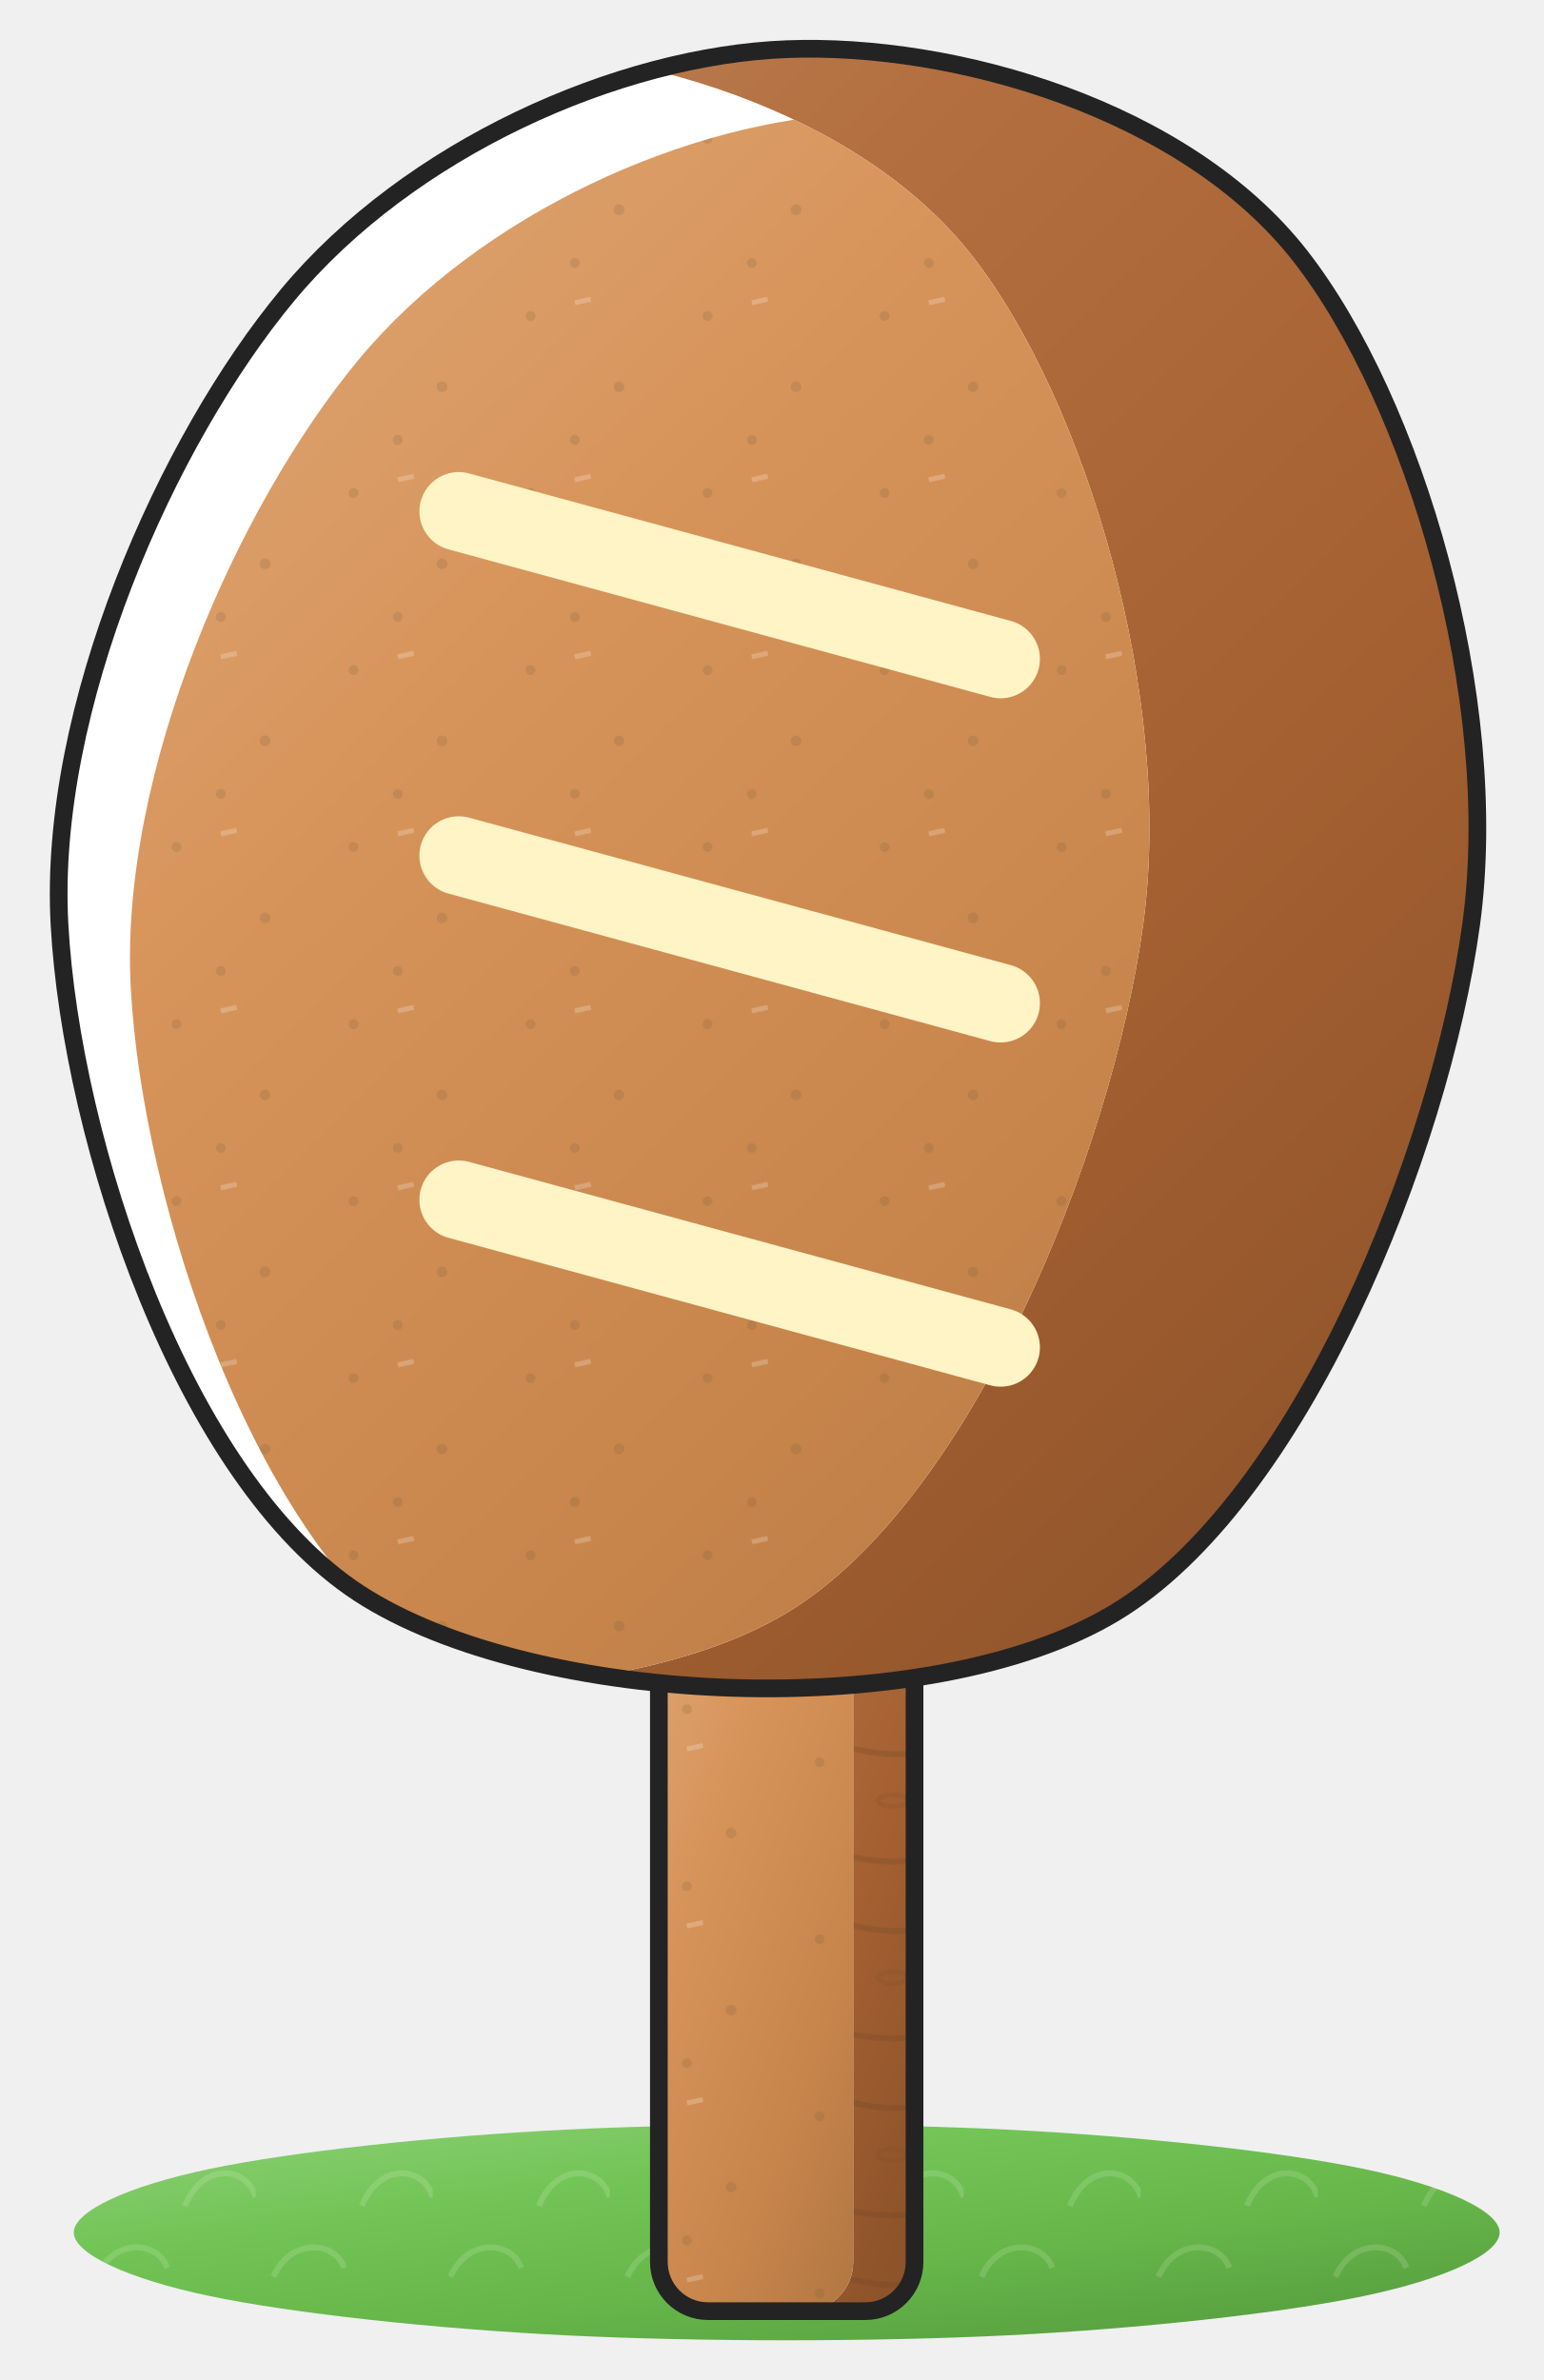
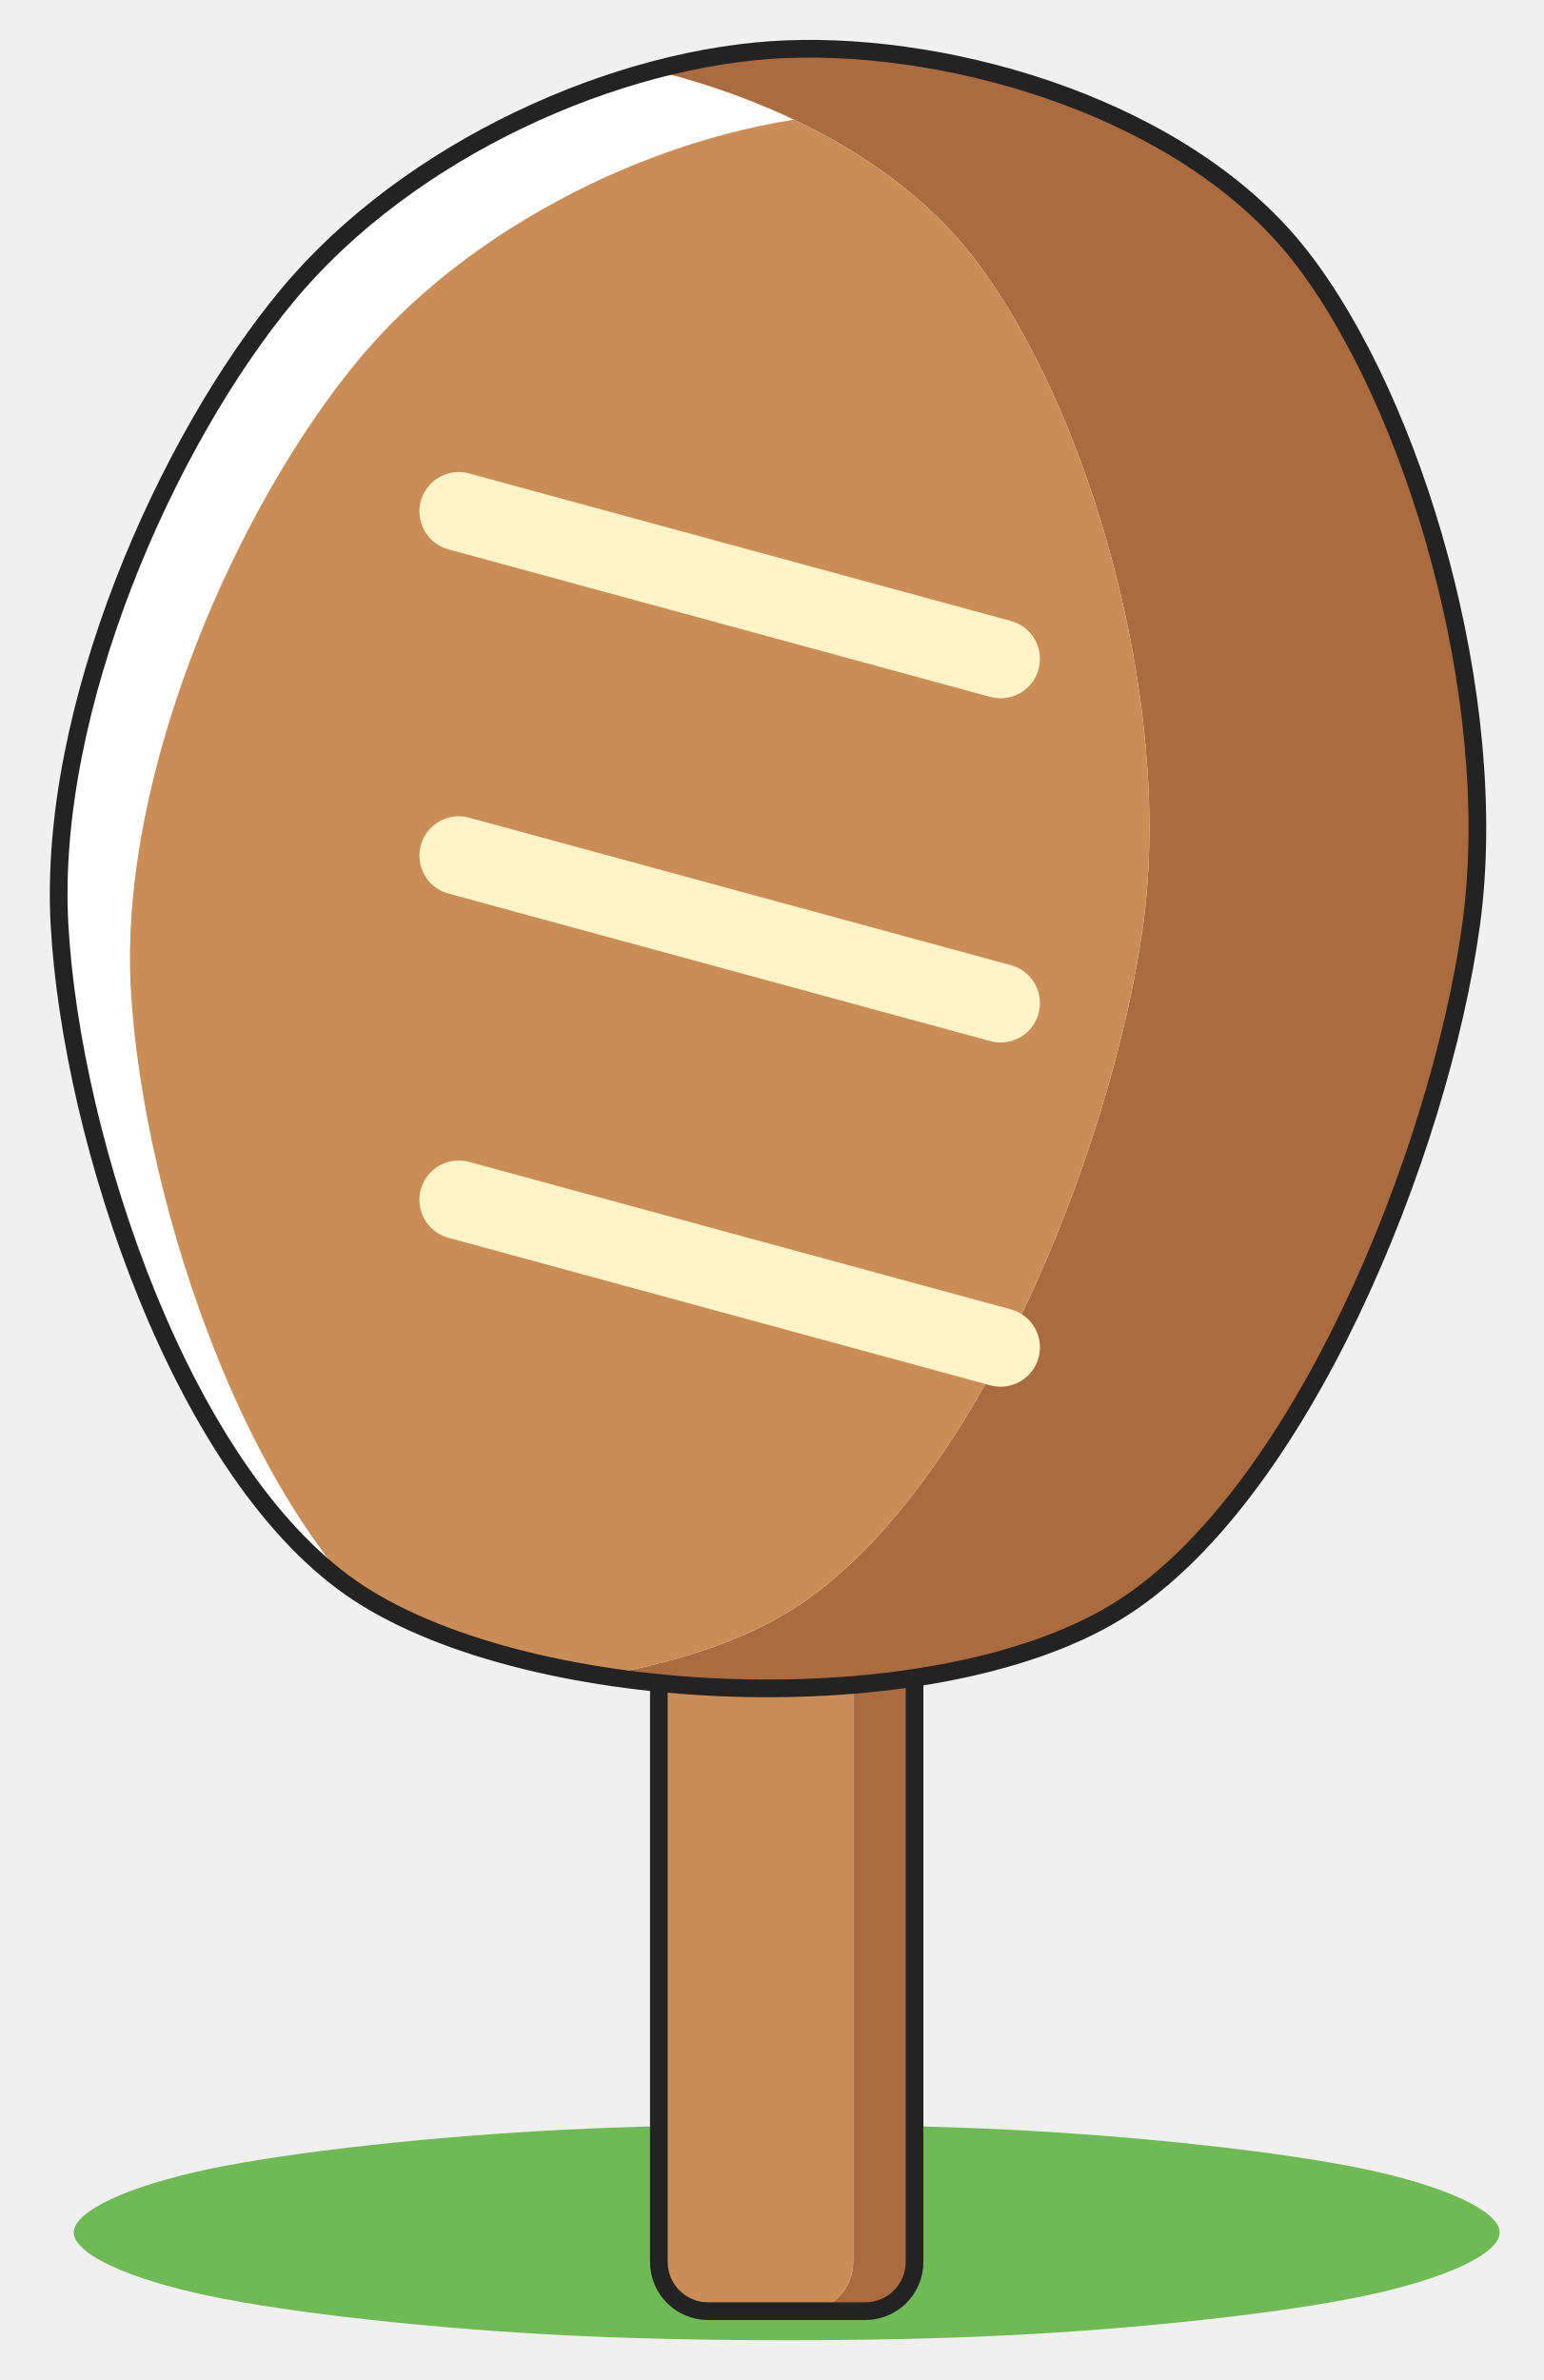
<svg xmlns="http://www.w3.org/2000/svg" width="157" height="242" viewBox="-80 -227 157 242" data-detail="1">
  <defs>
    <clipPath id="clip-5-5658" clipPathUnits="userSpaceOnUse">
      <path d="M -43.5 68 C -61.381 56.334 -72.741 21.997 -73.95 0 C -75.159 -21.997 -63.078 -49.163 -50.75 -64 C -38.422 -78.837 -17.157 -88.334 0 -89 C 17.157 -89.666 40.6 -82.833 52.2 -68 C 63.8 -53.167 72.742 -22.996 69.6 0 C 66.458 22.996 52.196 58.67 33.35 70 C 14.504 81.33 -25.619 79.666 -43.5 68 Z" transform="matrix(1 0 0 1 0 -133)" />
    </clipPath>
    <clipPath id="clip-5-5659" clipPathUnits="userSpaceOnUse">
      <path d="M -43.5 68 C -61.381 56.334 -72.741 21.997 -73.95 0 C -75.159 -21.997 -63.078 -49.163 -50.75 -64 C -38.422 -78.837 -17.157 -88.334 0 -89 C 17.157 -89.666 40.6 -82.833 52.2 -68 C 63.8 -53.167 72.742 -22.996 69.6 0 C 66.458 22.996 52.196 58.67 33.35 70 C 14.504 81.33 -25.619 79.666 -43.5 68 Z" transform="matrix(1 0 0 1 -33.35 -133)" />
    </clipPath>
    <clipPath id="clip-5-5663" clipPathUnits="userSpaceOnUse">
      <path d="M -13 -37 A 5 5 0 0 1 -8 -42 L 8 -42 A 5 5 0 0 1 13 -37 L 13 37 A 5 5 0 0 1 8 42 L -8 42 A 5 5 0 0 1 -13 37 L -13 -37 Z" transform="matrix(1 0 0 1 0 -34)" />
    </clipPath>
    <clipPath id="clip-5-5664" clipPathUnits="userSpaceOnUse">
      <path d="M -13 -37 A 5 5 0 0 1 -8 -42 L 8 -42 A 5 5 0 0 1 13 -37 L 13 37 A 5 5 0 0 1 8 42 L -8 42 A 5 5 0 0 1 -13 37 L -13 -37 Z" transform="matrix(1 0 0 1 -6.24 -34)" />
    </clipPath>
-     <linearGradient id="light-a6700e3b" x1="0%" y1="0%" x2="85%" y2="100%">
-       <stop offset="0%" stop-color="#8ed077" />
-       <stop offset="32%" stop-color="#74c558" />
-       <stop offset="68%" stop-color="#65b549" />
-       <stop offset="100%" stop-color="#579d3f" />
-     </linearGradient>
-     <pattern id="surface-leaf" patternUnits="userSpaceOnUse" width="18" height="18">
-       <path d="M1.8 4.5 C3.6 0.45 8.1 0.9 9 3.6 M10.8 15.3 C12.6 10.8 17.1 11.25 18 14.4" fill="none" stroke="#f6ffe4" stroke-width="0.6" opacity=".15" />
-     </pattern>
-     <linearGradient id="light-23d63a10" x1="0%" y1="0%" x2="85%" y2="100%">
-       <stop offset="0%" stop-color="#c18a63" />
-       <stop offset="32%" stop-color="#b36f3f" />
-       <stop offset="68%" stop-color="#a46031" />
-       <stop offset="100%" stop-color="#8e532a" />
-     </linearGradient>
-     <pattern id="surface-wood" patternUnits="userSpaceOnUse" width="18" height="18">
-       <path d="M0 2.7 C4.5 0.45 9 5.85 18 1.8 M-4.5 13.5 C3.6 10.8 8.1 17.1 18 12.6" fill="none" stroke="#613e26" stroke-width="0.6" opacity=".21" />
-       <ellipse cx="10.8" cy="8.1" rx="1.53" ry="0.585" fill="none" stroke="#754728" stroke-width="0.5" opacity=".16" />
-     </pattern>
-     <linearGradient id="light-9b7fc382" x1="0%" y1="0%" x2="85%" y2="100%">
-       <stop offset="0%" stop-color="#dfa878" />
-       <stop offset="32%" stop-color="#d7945a" />
-       <stop offset="68%" stop-color="#c7854b" />
-       <stop offset="100%" stop-color="#ad7341" />
-     </linearGradient>
-     <pattern id="surface-bread" patternUnits="userSpaceOnUse" width="18" height="18">
-       <circle cx="2.7" cy="3.6" r="0.5" fill="#71583c" opacity=".19" />
-       <circle cx="11.7" cy="10.8" r="0.54" fill="#71583c" opacity=".19" />
-       <circle cx="7.2" cy="16.2" r="0.5" fill="#71583c" opacity=".19" />
-       <path d="M7.2 2.25 l1.62 -0.36" stroke="#ffffff" stroke-width="0.5" opacity=".22" />
-     </pattern>
  </defs>
  <g data-name="Shadow" opacity="1">
-     <path d="M 72.5 0 C 72.5 2.16 67 4.726 58.65 6.47 C 50.3 8.214 35.914 9.793 22.4 10.46 C 8.886 11.127 -8.886 11.127 -22.4 10.46 C -35.914 9.793 -50.3 8.214 -58.65 6.47 C -67 4.726 -72.5 2.16 -72.5 0 C -72.5 -2.16 -67 -4.726 -58.65 -6.47 C -50.3 -8.214 -35.914 -9.793 -22.4 -10.46 C -8.886 -11.127 8.886 -11.127 22.4 -10.46 C 35.914 -9.793 50.3 -8.214 58.65 -6.47 C 67 -4.726 72.5 -2.16 72.5 0 Z" transform="matrix(1 0 0 1 0 0)" fill="url(#light-a6700e3b)" fill-opacity="1" />
-     <path d="M 72.5 0 C 72.5 2.16 67 4.726 58.65 6.47 C 50.3 8.214 35.914 9.793 22.4 10.46 C 8.886 11.127 -8.886 11.127 -22.4 10.46 C -35.914 9.793 -50.3 8.214 -58.65 6.47 C -67 4.726 -72.5 2.16 -72.5 0 C -72.5 -2.16 -67 -4.726 -58.65 -6.47 C -50.3 -8.214 -35.914 -9.793 -22.4 -10.46 C -8.886 -11.127 8.886 -11.127 22.4 -10.46 C 35.914 -9.793 50.3 -8.214 58.65 -6.47 C 67 -4.726 72.5 -2.16 72.5 0 Z" transform="matrix(1 0 0 1 0 0)" fill="url(#surface-leaf)" fill-opacity="1" stroke="none" />
+     <path d="M 72.5 0 C 72.5 2.16 67 4.726 58.65 6.47 C 50.3 8.214 35.914 9.793 22.4 10.46 C 8.886 11.127 -8.886 11.127 -22.4 10.46 C -35.914 9.793 -50.3 8.214 -58.65 6.47 C -67 4.726 -72.5 2.16 -72.5 0 C -72.5 -2.16 -67 -4.726 -58.65 -6.47 C -50.3 -8.214 -35.914 -9.793 -22.4 -10.46 C -8.886 -11.127 8.886 -11.127 22.4 -10.46 C 35.914 -9.793 50.3 -8.214 58.65 -6.47 C 67 -4.726 72.5 -2.16 72.5 0 Z" transform="matrix(1 0 0 1 0 0)" fill="#70ba56" fill-opacity="1" />
  </g>
  <g data-name="Bread tree trunk" opacity="1">
-     <path d="M -13 -37 A 5 5 0 0 1 -8 -42 L 8 -42 A 5 5 0 0 1 13 -37 L 13 37 A 5 5 0 0 1 8 42 L -8 42 A 5 5 0 0 1 -13 37 L -13 -37 Z" transform="matrix(1 0 0 1 0 -34)" fill="url(#light-23d63a10)" fill-opacity="1" />
-     <path d="M -13 -37 A 5 5 0 0 1 -8 -42 L 8 -42 A 5 5 0 0 1 13 -37 L 13 37 A 5 5 0 0 1 8 42 L -8 42 A 5 5 0 0 1 -13 37 L -13 -37 Z" transform="matrix(1 0 0 1 0 -34)" fill="url(#surface-wood)" fill-opacity="1" stroke="none" />
+     <path d="M -13 -37 A 5 5 0 0 1 -8 -42 L 8 -42 A 5 5 0 0 1 13 -37 L 13 37 A 5 5 0 0 1 8 42 L -8 42 A 5 5 0 0 1 -13 37 L -13 -37 Z" transform="matrix(1 0 0 1 0 -34)" fill="#aa6b3f" fill-opacity="1" />
  </g>
  <g data-name="Bread tree trunk Shine" opacity="1">
    <g clip-path="url(#clip-5-5663)">
      <path d="M -13 -37 A 5 5 0 0 1 -8 -42 L 8 -42 A 5 5 0 0 1 13 -37 L 13 37 A 5 5 0 0 1 8 42 L -8 42 A 5 5 0 0 1 -13 37 L -13 -37 Z" transform="matrix(1 0 0 1 -6.24 -34)" fill="#ffffff" fill-opacity="1" />
    </g>
  </g>
  <g data-name="Bread tree trunk Lit" opacity="1">
    <g clip-path="url(#clip-5-5663)">
      <g clip-path="url(#clip-5-5664)">
-         <path d="M -13 -37 A 5 5 0 0 1 -8 -42 L 8 -42 A 5 5 0 0 1 13 -37 L 13 37 A 5 5 0 0 1 8 42 L -8 42 A 5 5 0 0 1 -13 37 L -13 -37 Z" transform="matrix(1 0 0 1 0.65 -33.41)" fill="url(#light-9b7fc382)" fill-opacity="1" />
-         <path d="M -13 -37 A 5 5 0 0 1 -8 -42 L 8 -42 A 5 5 0 0 1 13 -37 L 13 37 A 5 5 0 0 1 8 42 L -8 42 A 5 5 0 0 1 -13 37 L -13 -37 Z" transform="matrix(1 0 0 1 0.65 -33.41)" fill="url(#surface-bread)" fill-opacity="1" stroke="none" />
+         <path d="M -13 -37 A 5 5 0 0 1 -8 -42 L 8 -42 A 5 5 0 0 1 13 -37 L 13 37 A 5 5 0 0 1 8 42 L -8 42 A 5 5 0 0 1 -13 37 L -13 -37 Z" transform="matrix(1 0 0 1 0.65 -33.41)" fill="#ca8d58" fill-opacity="1" />
      </g>
    </g>
  </g>
  <g data-name="Bread tree trunk Ink" opacity="1">
    <path d="M -13 -37 A 5 5 0 0 1 -8 -42 L 8 -42 A 5 5 0 0 1 13 -37 L 13 37 A 5 5 0 0 1 8 42 L -8 42 A 5 5 0 0 1 -13 37 L -13 -37 Z" transform="matrix(1 0 0 1 0 -34)" fill="none" stroke="#232323" stroke-opacity="1" stroke-width="1.8" stroke-linecap="round" stroke-linejoin="round" />
  </g>
  <g data-name="Baguette crown" opacity="1">
-     <path d="M -43.5 68 C -61.381 56.334 -72.741 21.997 -73.95 0 C -75.159 -21.997 -63.078 -49.163 -50.75 -64 C -38.422 -78.837 -17.157 -88.334 0 -89 C 17.157 -89.666 40.6 -82.833 52.2 -68 C 63.8 -53.167 72.742 -22.996 69.6 0 C 66.458 22.996 52.196 58.67 33.35 70 C 14.504 81.33 -25.619 79.666 -43.5 68 Z" transform="matrix(1 0 0 1 0 -133)" fill="url(#light-23d63a10)" fill-opacity="1" />
+     <path d="M -43.5 68 C -61.381 56.334 -72.741 21.997 -73.95 0 C -75.159 -21.997 -63.078 -49.163 -50.75 -64 C -38.422 -78.837 -17.157 -88.334 0 -89 C 17.157 -89.666 40.6 -82.833 52.2 -68 C 63.8 -53.167 72.742 -22.996 69.6 0 C 66.458 22.996 52.196 58.67 33.35 70 C 14.504 81.33 -25.619 79.666 -43.5 68 Z" transform="matrix(1 0 0 1 0 -133)" fill="#aa6b3f" fill-opacity="1" />
  </g>
  <g data-name="Baguette crown Shine" opacity="1">
    <g clip-path="url(#clip-5-5658)">
      <path d="M -43.5 68 C -61.381 56.334 -72.741 21.997 -73.95 0 C -75.159 -21.997 -63.078 -49.163 -50.75 -64 C -38.422 -78.837 -17.157 -88.334 0 -89 C 17.157 -89.666 40.6 -82.833 52.2 -68 C 63.8 -53.167 72.742 -22.996 69.6 0 C 66.458 22.996 52.196 58.67 33.35 70 C 14.504 81.33 -25.619 79.666 -43.5 68 Z" transform="matrix(1 0 0 1 -33.35 -133)" fill="#ffffff" fill-opacity="1" />
    </g>
  </g>
  <g data-name="Baguette crown Lit" opacity="1">
    <g clip-path="url(#clip-5-5658)">
      <g clip-path="url(#clip-5-5659)">
-         <path d="M -43.5 68 C -61.381 56.334 -72.741 21.997 -73.95 0 C -75.159 -21.997 -63.078 -49.163 -50.75 -64 C -38.422 -78.837 -17.157 -88.334 0 -89 C 17.157 -89.666 40.6 -82.833 52.2 -68 C 63.8 -53.167 72.742 -22.996 69.6 0 C 66.458 22.996 52.196 58.67 33.35 70 C 14.504 81.33 -25.619 79.666 -43.5 68 Z" transform="matrix(1 0 0 1 7.25 -126.47)" fill="url(#light-9b7fc382)" fill-opacity="1" />
-         <path d="M -43.5 68 C -61.381 56.334 -72.741 21.997 -73.95 0 C -75.159 -21.997 -63.078 -49.163 -50.75 -64 C -38.422 -78.837 -17.157 -88.334 0 -89 C 17.157 -89.666 40.6 -82.833 52.2 -68 C 63.8 -53.167 72.742 -22.996 69.6 0 C 66.458 22.996 52.196 58.67 33.35 70 C 14.504 81.33 -25.619 79.666 -43.5 68 Z" transform="matrix(1 0 0 1 7.25 -126.47)" fill="url(#surface-bread)" fill-opacity="1" stroke="none" />
+         <path d="M -43.5 68 C -61.381 56.334 -72.741 21.997 -73.95 0 C -75.159 -21.997 -63.078 -49.163 -50.75 -64 C -38.422 -78.837 -17.157 -88.334 0 -89 C 17.157 -89.666 40.6 -82.833 52.2 -68 C 63.8 -53.167 72.742 -22.996 69.6 0 C 66.458 22.996 52.196 58.67 33.35 70 C 14.504 81.33 -25.619 79.666 -43.5 68 Z" transform="matrix(1 0 0 1 7.25 -126.47)" fill="#ca8d58" fill-opacity="1" />
      </g>
    </g>
  </g>
  <g data-name="Baguette crown Ink" opacity="1">
    <path d="M -43.5 68 C -61.381 56.334 -72.741 21.997 -73.95 0 C -75.159 -21.997 -63.078 -49.163 -50.75 -64 C -38.422 -78.837 -17.157 -88.334 0 -89 C 17.157 -89.666 40.6 -82.833 52.2 -68 C 63.8 -53.167 72.742 -22.996 69.6 0 C 66.458 22.996 52.196 58.67 33.35 70 C 14.504 81.33 -25.619 79.666 -43.5 68 Z" transform="matrix(1 0 0 1 0 -133)" fill="none" stroke="#232323" stroke-opacity="1" stroke-width="1.8" stroke-linecap="round" stroke-linejoin="round" />
  </g>
  <g data-name="Bread score" opacity="1">
    <path d="M -33.35 -105 L 21.75 -90" transform="matrix(1 0 0 1 0 0)" fill="none" stroke="#fff4c5" stroke-opacity="1" stroke-width="8" stroke-linecap="round" stroke-linejoin="round" />
  </g>
  <g data-name="Bread score" opacity="1">
    <path d="M -33.35 -140 L 21.75 -125" transform="matrix(1 0 0 1 0 0)" fill="none" stroke="#fff4c5" stroke-opacity="1" stroke-width="8" stroke-linecap="round" stroke-linejoin="round" />
  </g>
  <g data-name="Bread score" opacity="1">
    <path d="M -33.35 -175 L 21.75 -160" transform="matrix(1 0 0 1 0 0)" fill="none" stroke="#fff4c5" stroke-opacity="1" stroke-width="8" stroke-linecap="round" stroke-linejoin="round" />
  </g>
</svg>
